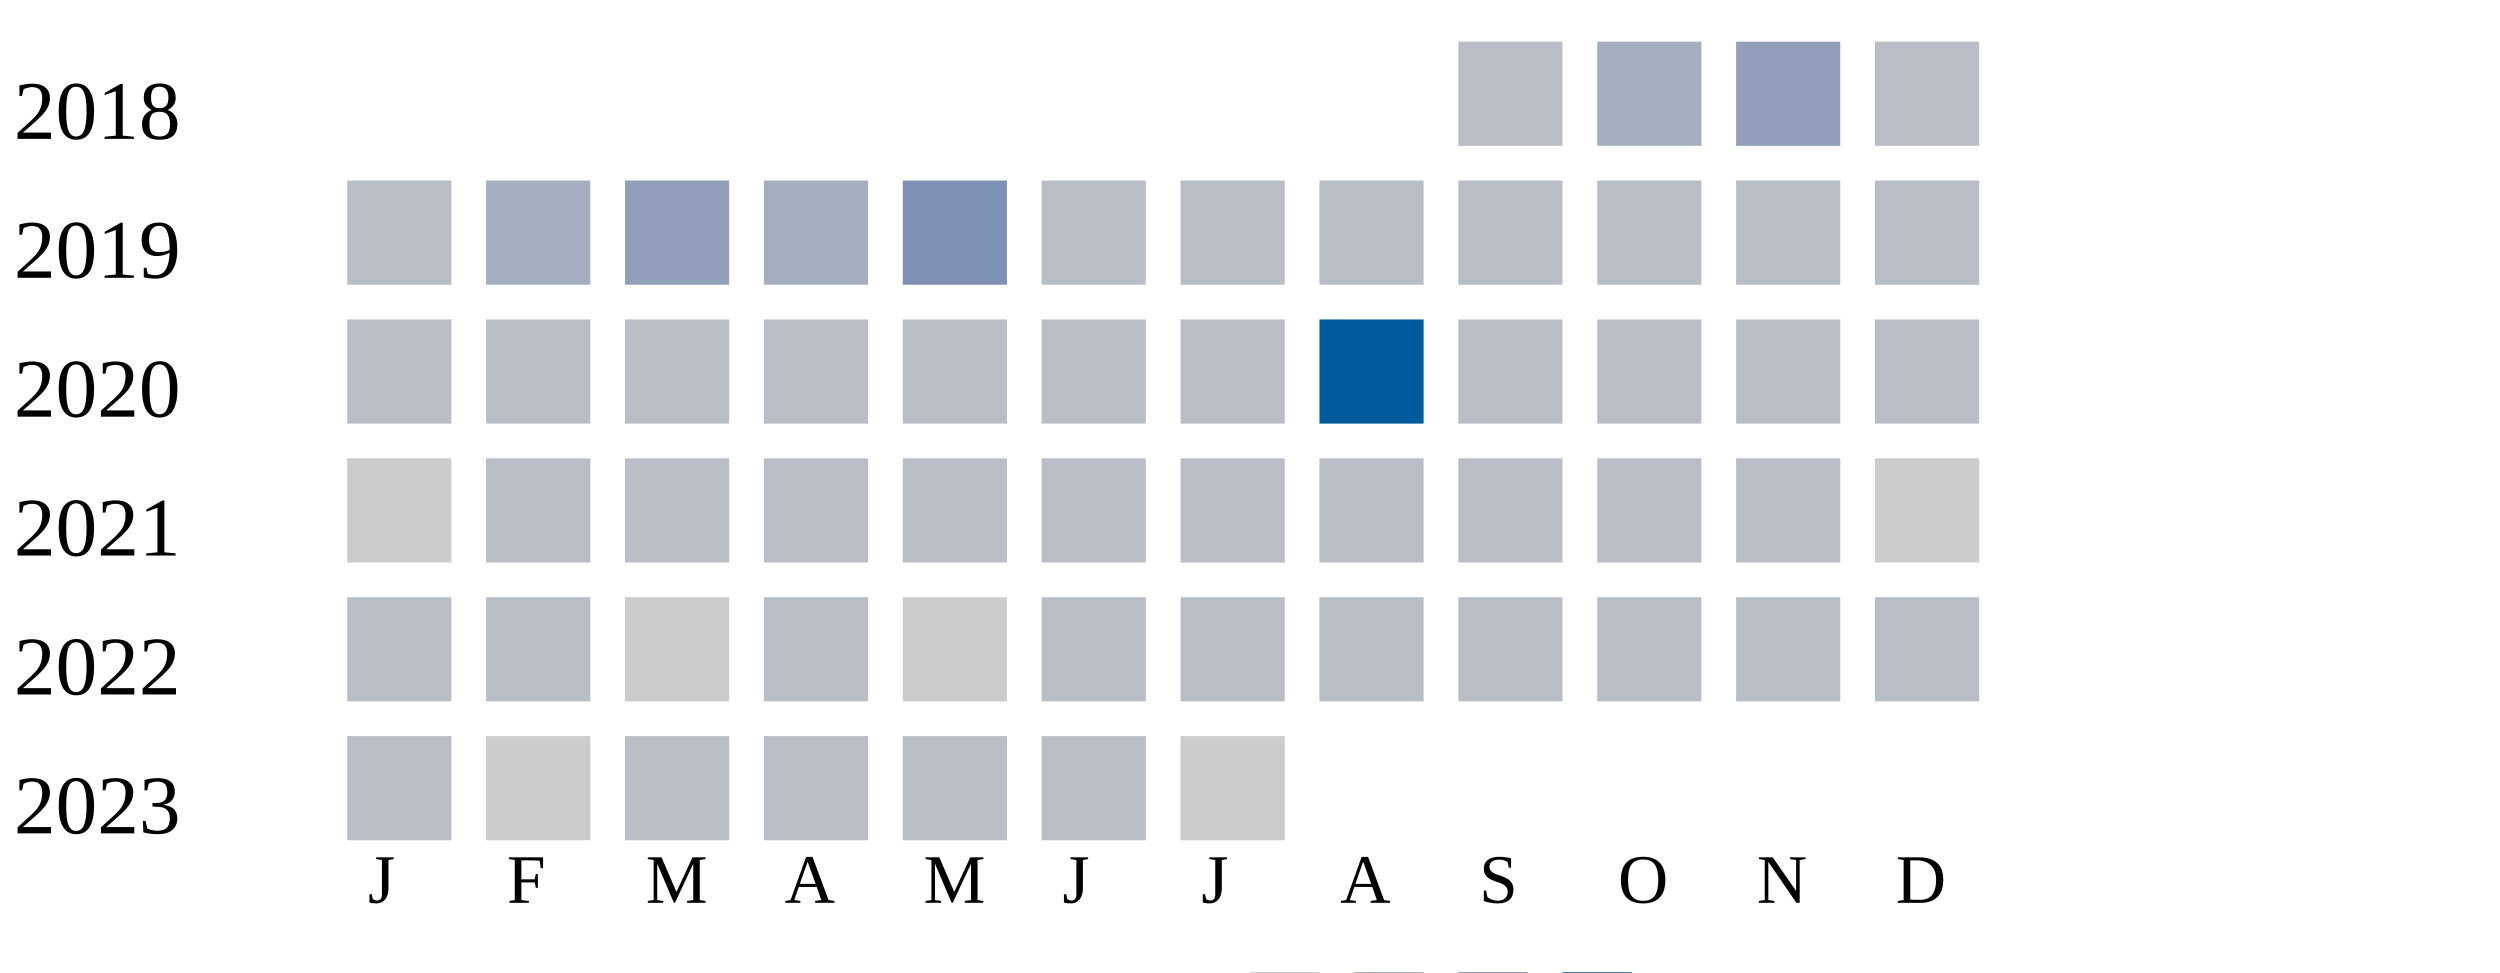
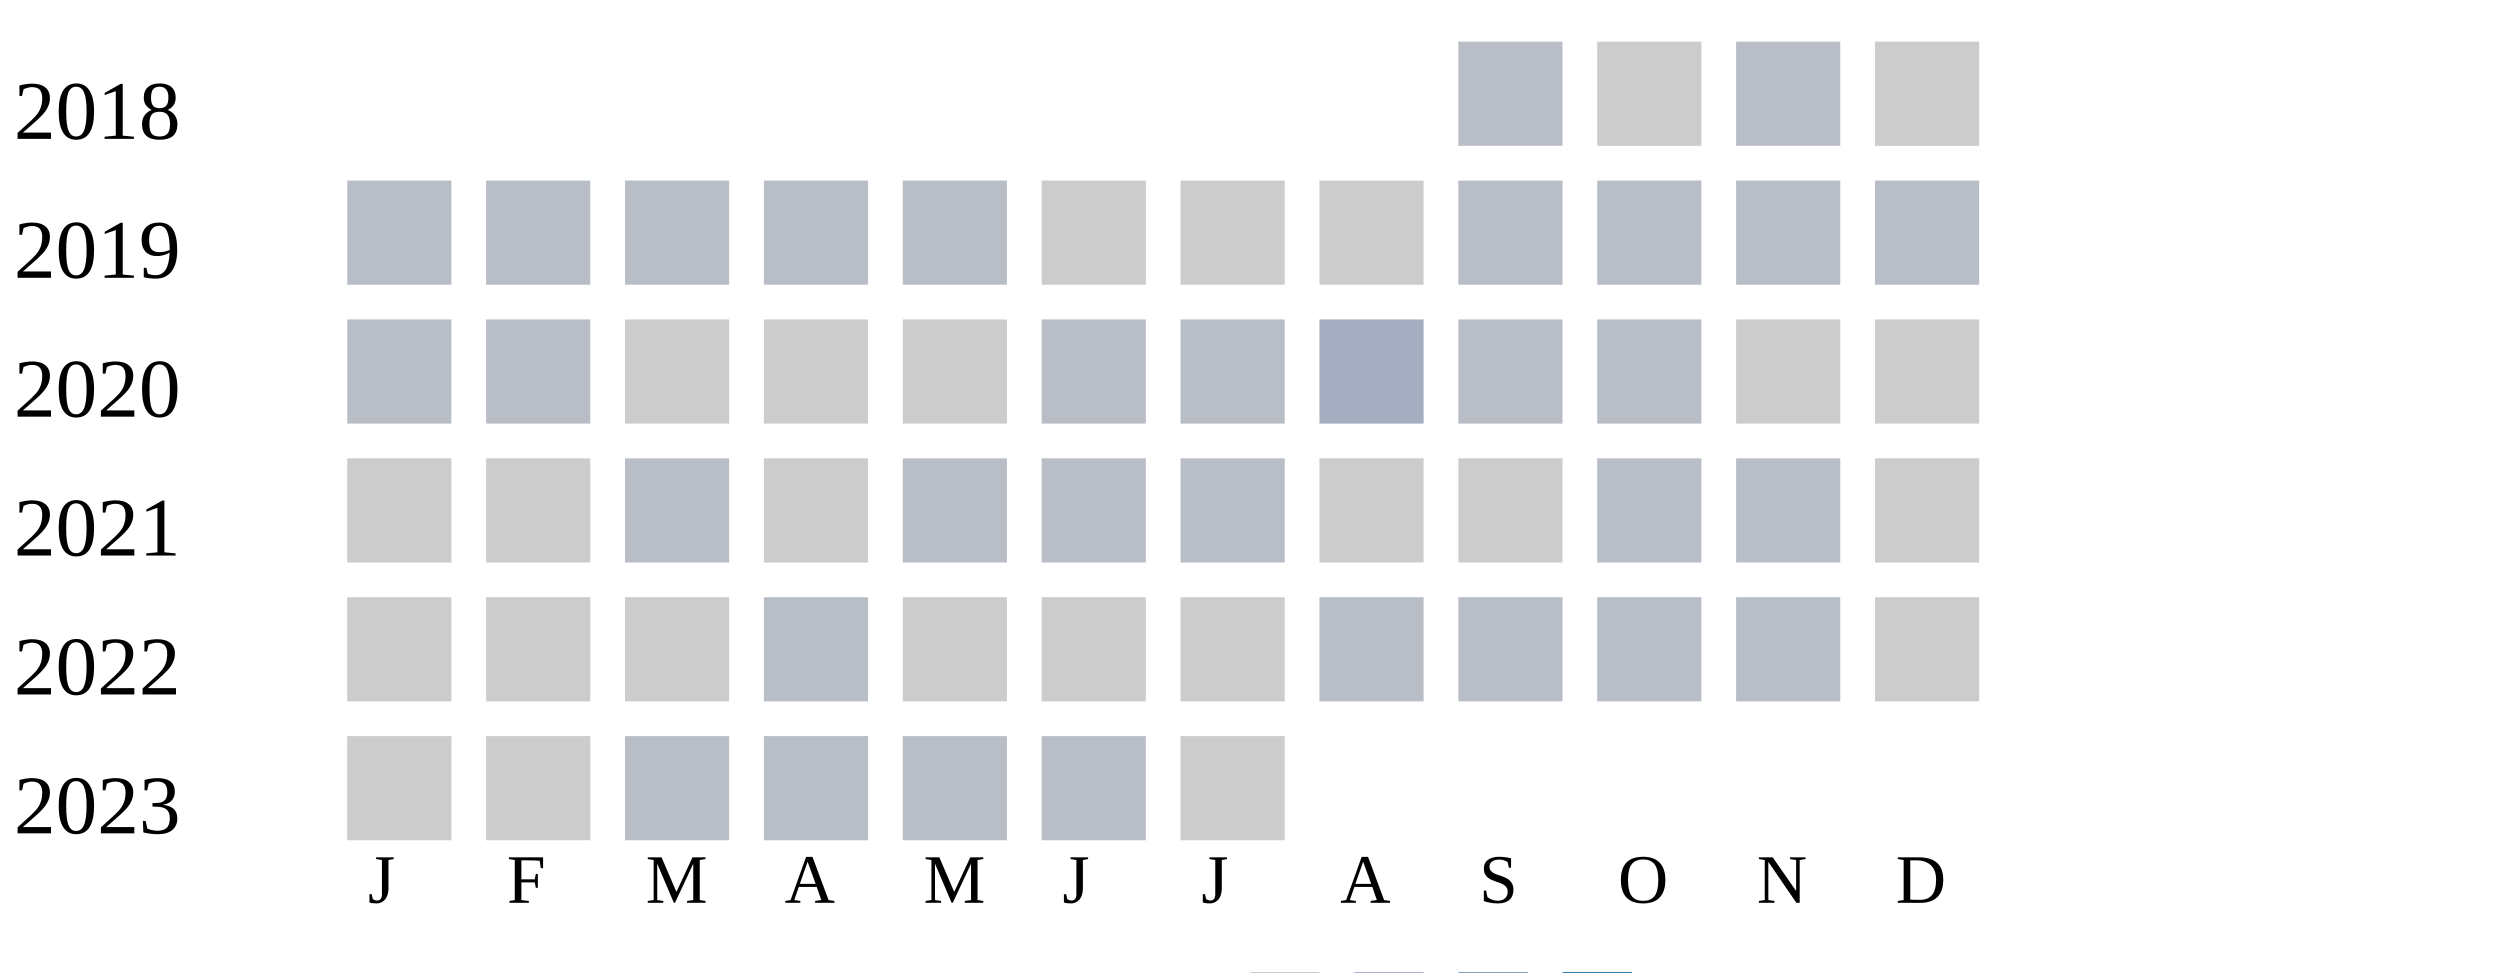
<svg xmlns="http://www.w3.org/2000/svg" width="360" height="140">
  <g transform="translate(0 0)">
    <text x="2" y="20">2018</text>
    <rect x="210" y="6" width="15" height="15" fill="#b9bdc6" />
-     <rect x="230" y="6" width="15" height="15" fill="#a5aec0" />
-     <rect x="250" y="6" width="15" height="15" fill="#919fba" />
-     <rect x="270" y="6" width="15" height="15" fill="#b9bdc6" />
+     <rect x="230" y="6" width="15" height="15" fill="#cccccc" />
+     <rect x="250" y="6" width="15" height="15" fill="#b9bdc6" />
+     <rect x="270" y="6" width="15" height="15" fill="#cccccc" />
  </g>
  <g transform="translate(0 20)">
    <text x="2" y="20">2019</text>
    <rect x="50" y="6" width="15" height="15" fill="#b9bdc6" />
-     <rect x="70" y="6" width="15" height="15" fill="#a5aec0" />
-     <rect x="90" y="6" width="15" height="15" fill="#919fba" />
-     <rect x="110" y="6" width="15" height="15" fill="#a5aec0" />
-     <rect x="130" y="6" width="15" height="15" fill="#7d90b5" />
-     <rect x="150" y="6" width="15" height="15" fill="#b9bdc6" />
-     <rect x="170" y="6" width="15" height="15" fill="#b9bdc6" />
-     <rect x="190" y="6" width="15" height="15" fill="#b9bdc6" />
+     <rect x="70" y="6" width="15" height="15" fill="#b9bdc6" />
+     <rect x="90" y="6" width="15" height="15" fill="#b9bdc6" />
+     <rect x="110" y="6" width="15" height="15" fill="#b9bdc6" />
+     <rect x="130" y="6" width="15" height="15" fill="#b9bdc6" />
+     <rect x="150" y="6" width="15" height="15" fill="#cccccc" />
+     <rect x="170" y="6" width="15" height="15" fill="#cccccc" />
+     <rect x="190" y="6" width="15" height="15" fill="#cccccc" />
    <rect x="210" y="6" width="15" height="15" fill="#b9bdc6" />
    <rect x="230" y="6" width="15" height="15" fill="#b9bdc6" />
    <rect x="250" y="6" width="15" height="15" fill="#b9bdc6" />
    <rect x="270" y="6" width="15" height="15" fill="#b9bdc6" />
  </g>
  <g transform="translate(0 40)">
    <text x="2" y="20">2020</text>
    <rect x="50" y="6" width="15" height="15" fill="#b9bdc6" />
    <rect x="70" y="6" width="15" height="15" fill="#b9bdc6" />
-     <rect x="90" y="6" width="15" height="15" fill="#b9bdc6" />
-     <rect x="110" y="6" width="15" height="15" fill="#b9bdc6" />
-     <rect x="130" y="6" width="15" height="15" fill="#b9bdc6" />
+     <rect x="90" y="6" width="15" height="15" fill="#cccccc" />
+     <rect x="110" y="6" width="15" height="15" fill="#cccccc" />
+     <rect x="130" y="6" width="15" height="15" fill="#cccccc" />
    <rect x="150" y="6" width="15" height="15" fill="#b9bdc6" />
    <rect x="170" y="6" width="15" height="15" fill="#b9bdc6" />
-     <rect x="190" y="6" width="15" height="15" fill="#005a9c" />
+     <rect x="190" y="6" width="15" height="15" fill="#a5aec0" />
    <rect x="210" y="6" width="15" height="15" fill="#b9bdc6" />
    <rect x="230" y="6" width="15" height="15" fill="#b9bdc6" />
-     <rect x="250" y="6" width="15" height="15" fill="#b9bdc6" />
-     <rect x="270" y="6" width="15" height="15" fill="#b9bdc6" />
+     <rect x="250" y="6" width="15" height="15" fill="#cccccc" />
+     <rect x="270" y="6" width="15" height="15" fill="#cccccc" />
  </g>
  <g transform="translate(0 60)">
    <text x="2" y="20">2021</text>
    <rect x="50" y="6" width="15" height="15" fill="#cccccc" />
-     <rect x="70" y="6" width="15" height="15" fill="#b9bdc6" />
+     <rect x="70" y="6" width="15" height="15" fill="#cccccc" />
    <rect x="90" y="6" width="15" height="15" fill="#b9bdc6" />
-     <rect x="110" y="6" width="15" height="15" fill="#b9bdc6" />
+     <rect x="110" y="6" width="15" height="15" fill="#cccccc" />
    <rect x="130" y="6" width="15" height="15" fill="#b9bdc6" />
    <rect x="150" y="6" width="15" height="15" fill="#b9bdc6" />
    <rect x="170" y="6" width="15" height="15" fill="#b9bdc6" />
+     <rect x="190" y="6" width="15" height="15" fill="#cccccc" />
+     <rect x="210" y="6" width="15" height="15" fill="#cccccc" />
+     <rect x="230" y="6" width="15" height="15" fill="#b9bdc6" />
+     <rect x="250" y="6" width="15" height="15" fill="#b9bdc6" />
+     <rect x="270" y="6" width="15" height="15" fill="#cccccc" />
+   </g>
+   <g transform="translate(0 80)">
+     <text x="2" y="20">2022</text>
+     <rect x="50" y="6" width="15" height="15" fill="#cccccc" />
+     <rect x="70" y="6" width="15" height="15" fill="#cccccc" />
+     <rect x="90" y="6" width="15" height="15" fill="#cccccc" />
+     <rect x="110" y="6" width="15" height="15" fill="#b9bdc6" />
+     <rect x="130" y="6" width="15" height="15" fill="#cccccc" />
+     <rect x="150" y="6" width="15" height="15" fill="#cccccc" />
+     <rect x="170" y="6" width="15" height="15" fill="#cccccc" />
    <rect x="190" y="6" width="15" height="15" fill="#b9bdc6" />
    <rect x="210" y="6" width="15" height="15" fill="#b9bdc6" />
    <rect x="230" y="6" width="15" height="15" fill="#b9bdc6" />
    <rect x="250" y="6" width="15" height="15" fill="#b9bdc6" />
    <rect x="270" y="6" width="15" height="15" fill="#cccccc" />
  </g>
-   <g transform="translate(0 80)">
-     <text x="2" y="20">2022</text>
-     <rect x="50" y="6" width="15" height="15" fill="#b9bdc6" />
-     <rect x="70" y="6" width="15" height="15" fill="#b9bdc6" />
-     <rect x="90" y="6" width="15" height="15" fill="#cccccc" />
-     <rect x="110" y="6" width="15" height="15" fill="#b9bdc6" />
-     <rect x="130" y="6" width="15" height="15" fill="#cccccc" />
-     <rect x="150" y="6" width="15" height="15" fill="#b9bdc6" />
-     <rect x="170" y="6" width="15" height="15" fill="#b9bdc6" />
-     <rect x="190" y="6" width="15" height="15" fill="#b9bdc6" />
-     <rect x="210" y="6" width="15" height="15" fill="#b9bdc6" />
-     <rect x="230" y="6" width="15" height="15" fill="#b9bdc6" />
-     <rect x="250" y="6" width="15" height="15" fill="#b9bdc6" />
-     <rect x="270" y="6" width="15" height="15" fill="#b9bdc6" />
-   </g>
  <g transform="translate(0 100)">
    <text x="2" y="20">2023</text>
-     <rect x="50" y="6" width="15" height="15" fill="#b9bdc6" />
+     <rect x="50" y="6" width="15" height="15" fill="#cccccc" />
    <rect x="70" y="6" width="15" height="15" fill="#cccccc" />
    <rect x="90" y="6" width="15" height="15" fill="#b9bdc6" />
    <rect x="110" y="6" width="15" height="15" fill="#b9bdc6" />
    <rect x="130" y="6" width="15" height="15" fill="#b9bdc6" />
    <rect x="150" y="6" width="15" height="15" fill="#b9bdc6" />
    <rect x="170" y="6" width="15" height="15" fill="#cccccc" />
  </g>
  <text style="font-size: 10px; text-align: center" x="53" y="130">J</text>
  <text style="font-size: 10px; text-align: center" x="73" y="130">F</text>
  <text style="font-size: 10px; text-align: center" x="93" y="130">M</text>
  <text style="font-size: 10px; text-align: center" x="113" y="130">A</text>
  <text style="font-size: 10px; text-align: center" x="133" y="130">M</text>
  <text style="font-size: 10px; text-align: center" x="153" y="130">J</text>
  <text style="font-size: 10px; text-align: center" x="173" y="130">J</text>
  <text style="font-size: 10px; text-align: center" x="193" y="130">A</text>
  <text style="font-size: 10px; text-align: center" x="213" y="130">S</text>
  <text style="font-size: 10px; text-align: center" x="233" y="130">O</text>
  <text style="font-size: 10px; text-align: center" x="253" y="130">N</text>
  <text style="font-size: 10px; text-align: center" x="273" y="130">D</text>
  <text style="font-size: 10px;" x="155" y="149">Less</text>
  <rect fill="#b9bdc6" width="10" height="10" x="180" y="140" />
  <rect fill="#919fba" width="10" height="10" x="195" y="140" />
  <rect fill="#6882ae" width="10" height="10" x="210" y="140" />
  <rect fill="#005a9c" width="10" height="10" x="225" y="140" />
  <text x="240" y="149" style="font-size: 10px;">More</text>
</svg>
